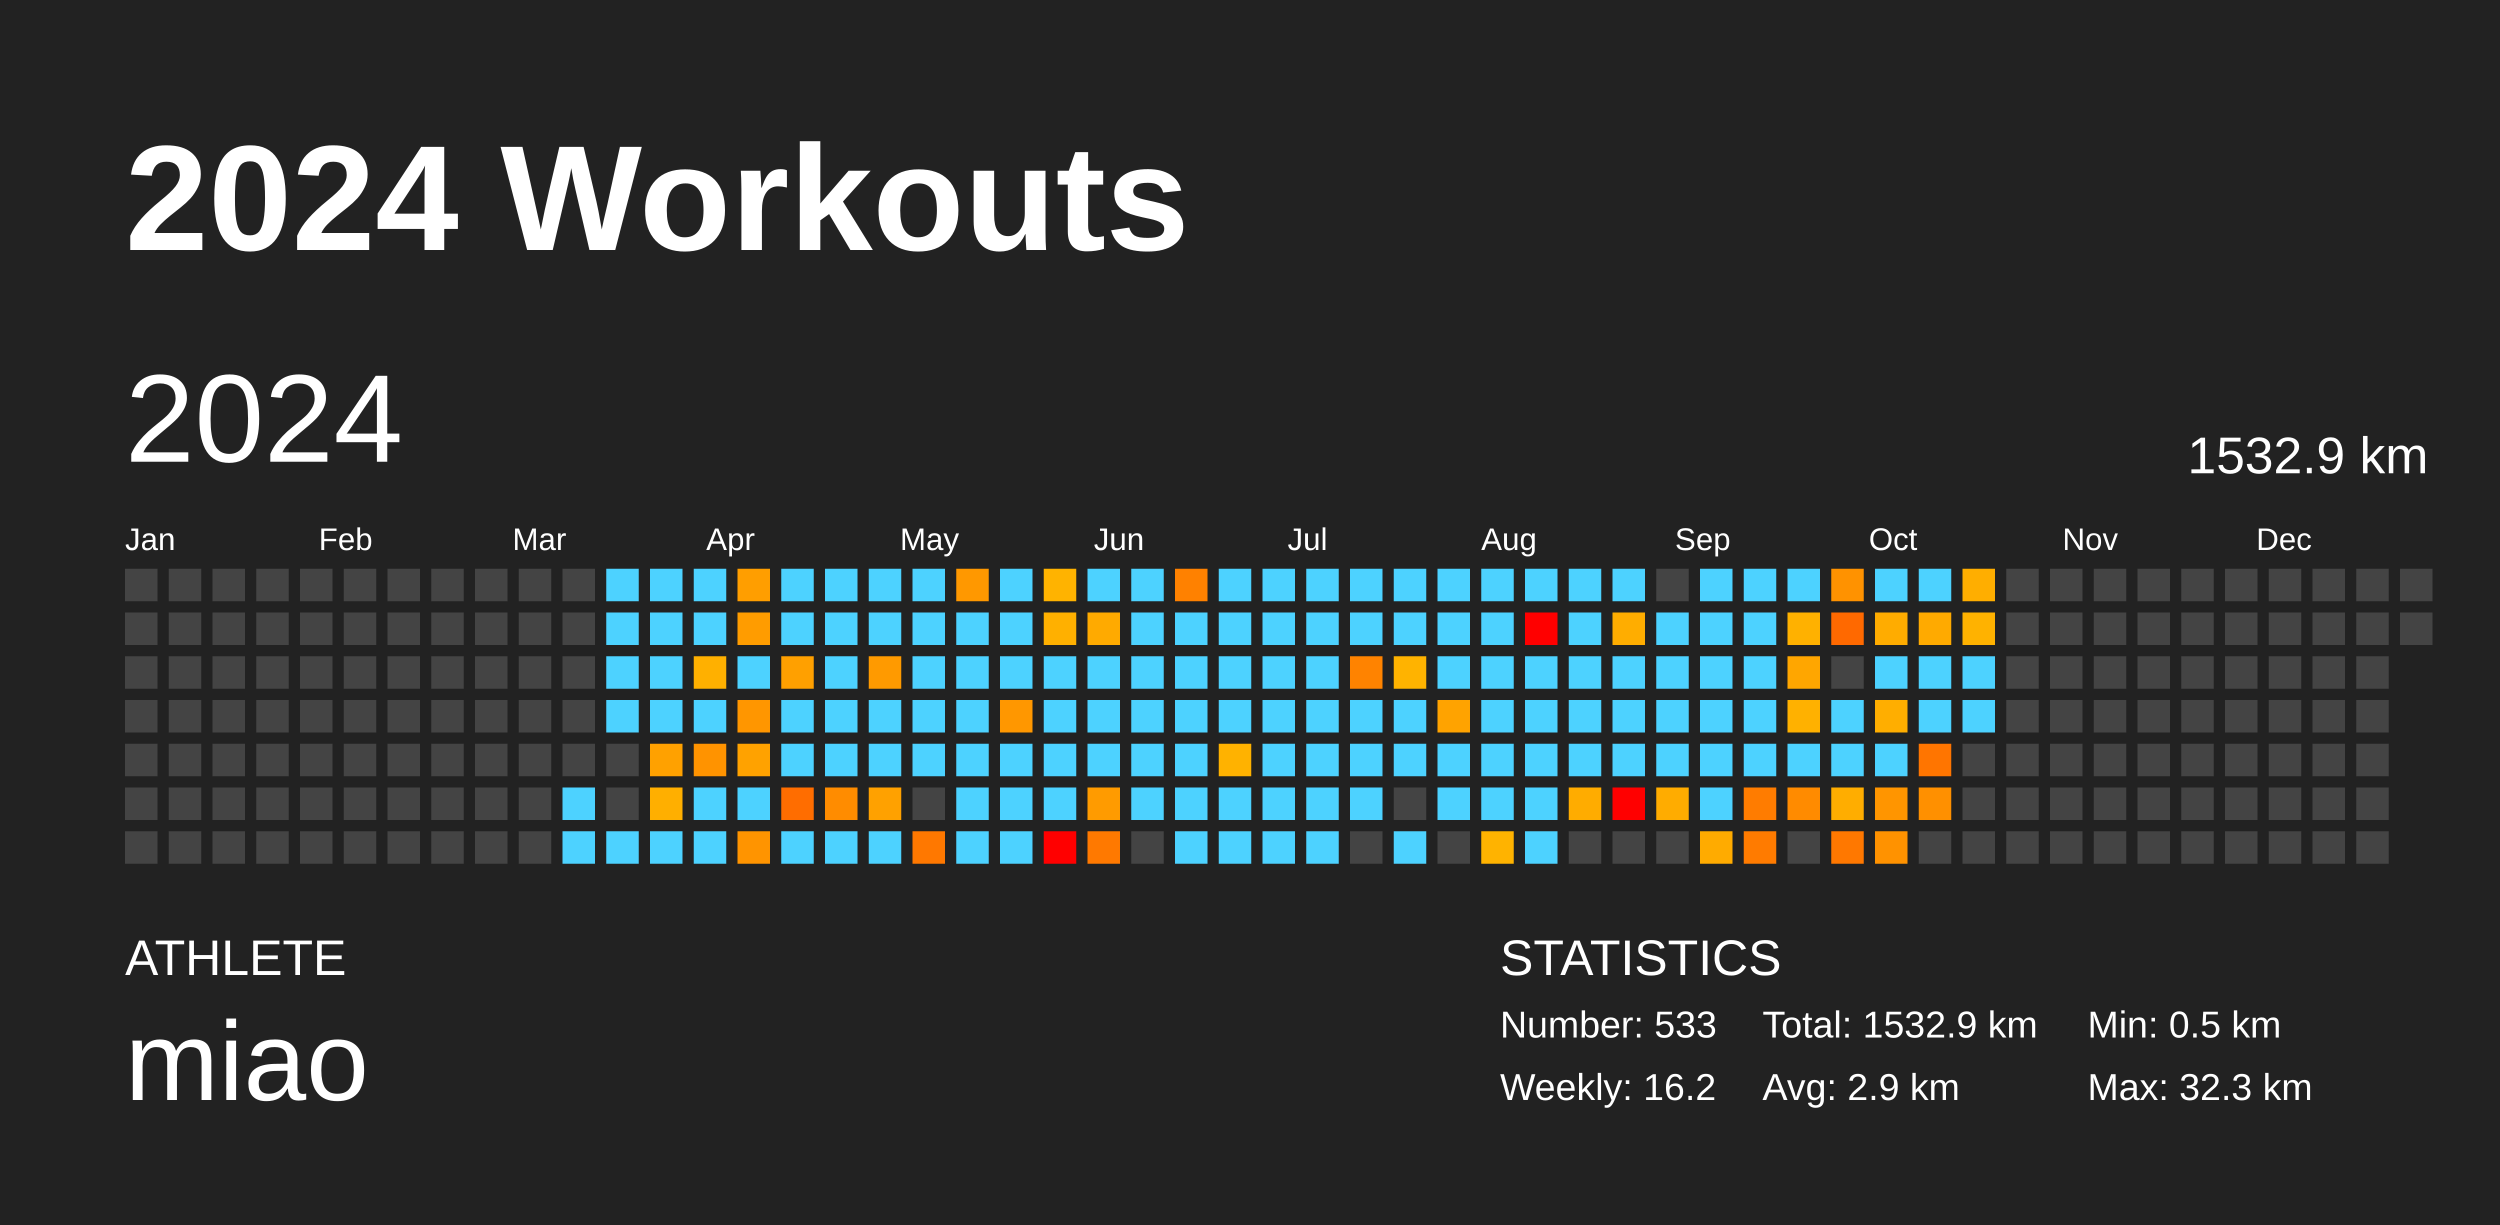
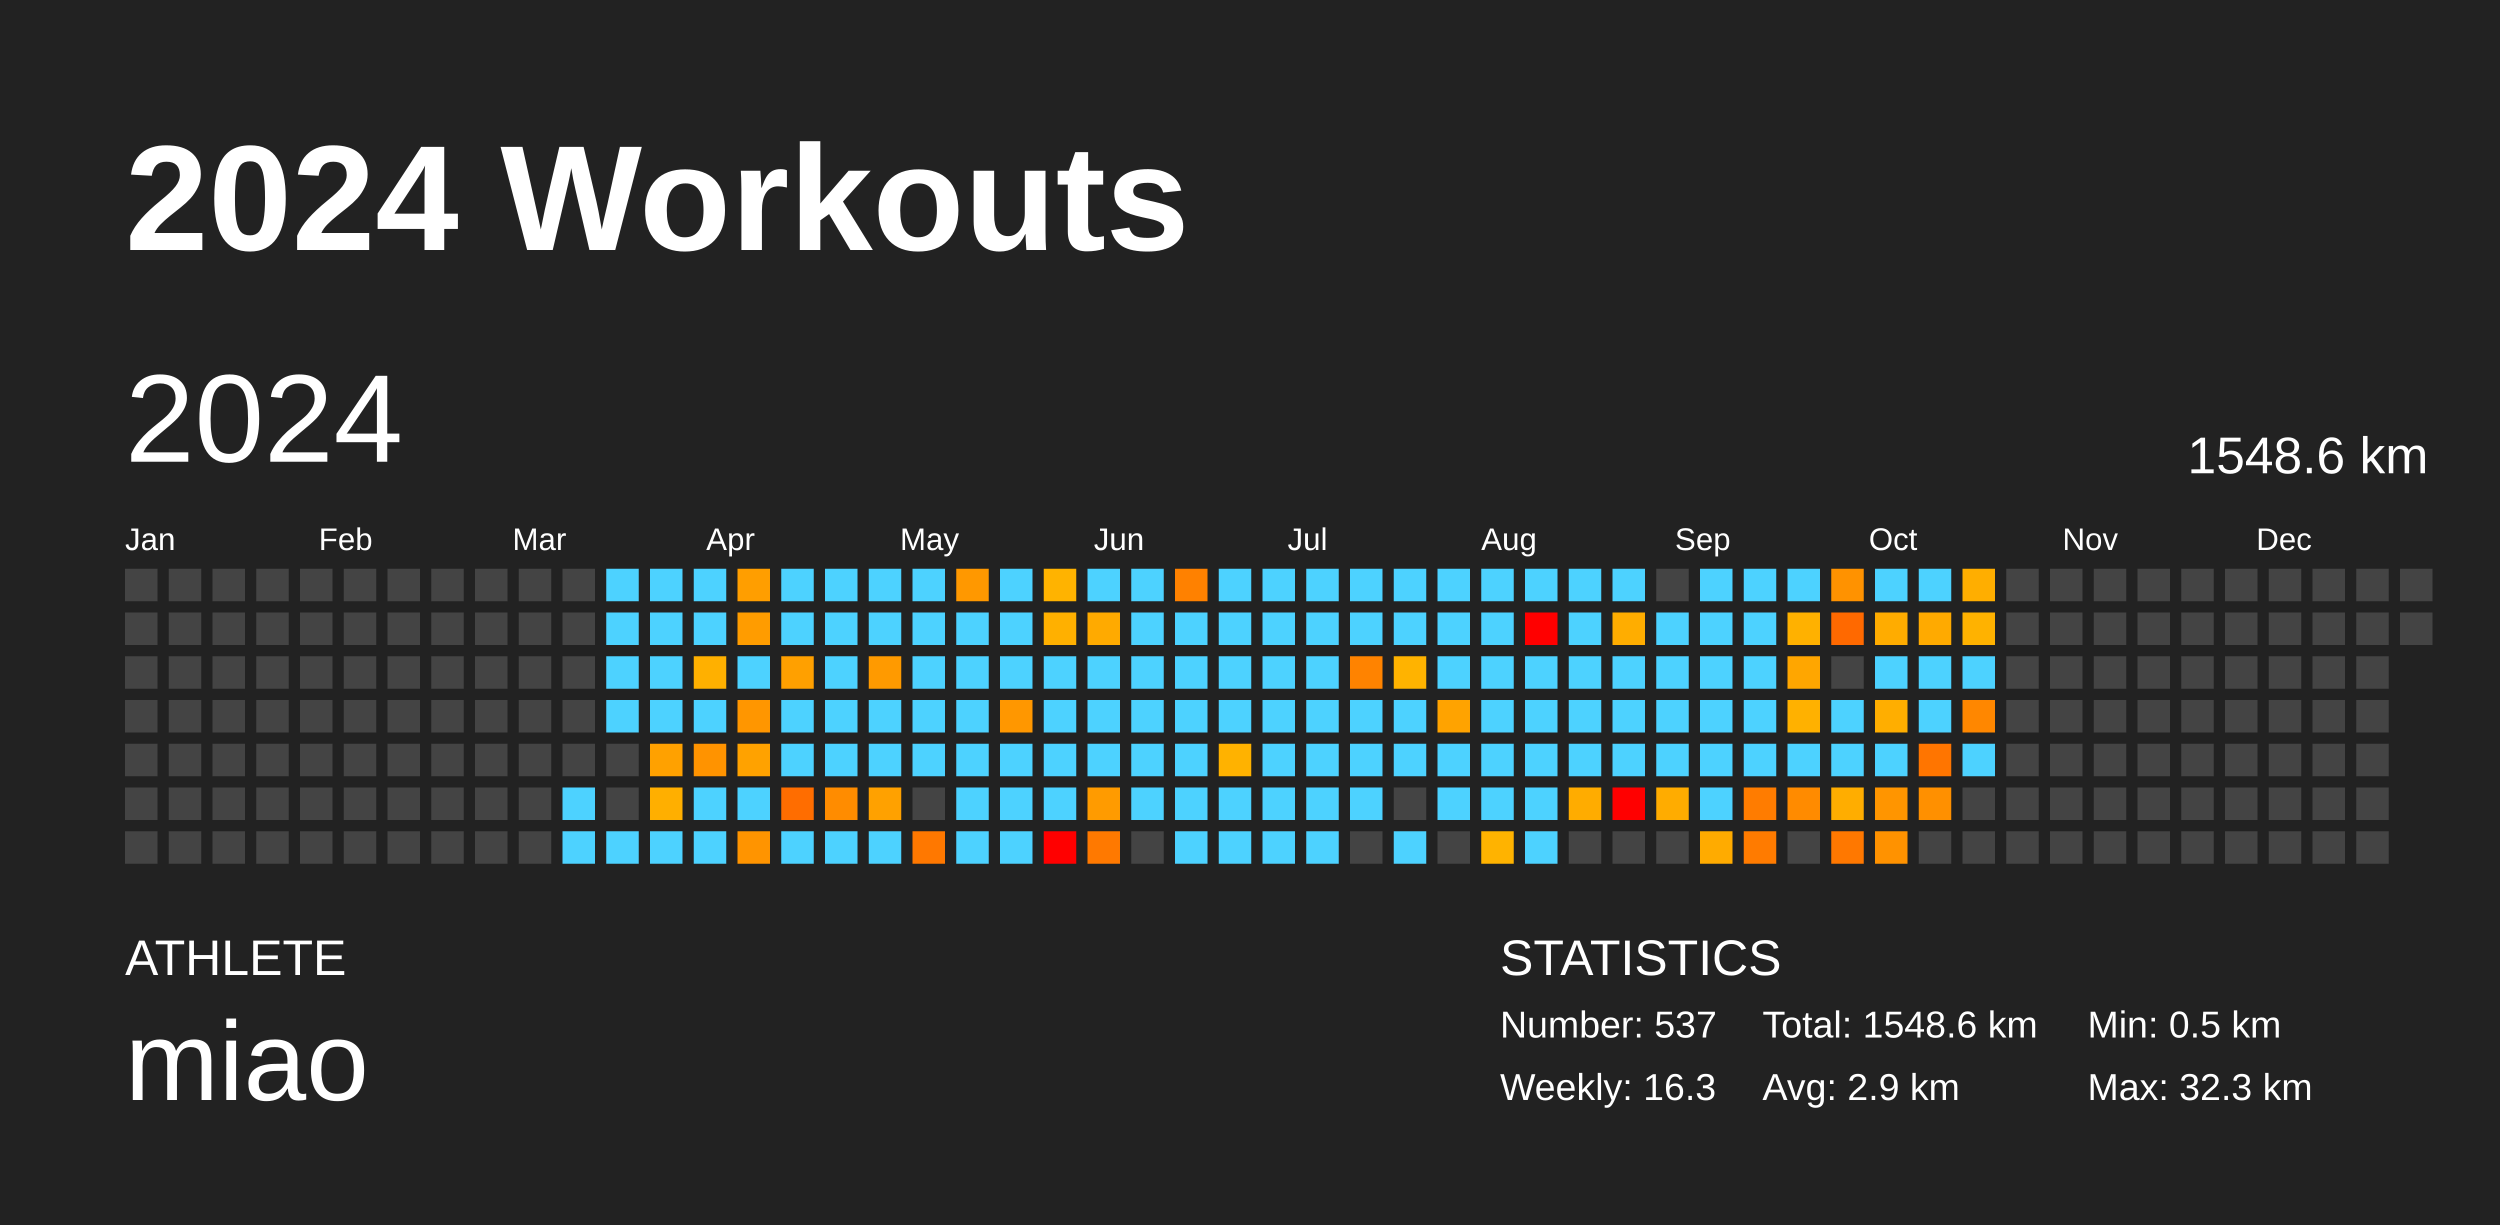
<svg xmlns="http://www.w3.org/2000/svg" baseProfile="full" height="98mm" version="1.1" viewBox="0,0,200,98" width="200mm">
  <defs />
  <rect fill="#222222" height="98" width="200" x="0" y="0" />
  <text fill="#FFFFFF" style="font-size:12px; font-family:Arial; font-weight:bold;" x="10" y="20">2024 Workouts</text>
  <text fill="#FFFFFF" style="font-size:4px; font-family:Arial" x="10" y="78">ATHLETE</text>
  <text fill="#FFFFFF" style="font-size:9px; font-family:Arial" x="10" y="88">miao</text>
  <text fill="#FFFFFF" style="font-size:4px; font-family:Arial" x="120" y="78">STATISTICS</text>
-   <text fill="#FFFFFF" style="font-size:3px; font-family:Arial" x="120" y="83">Number: 533</text>
-   <text fill="#FFFFFF" style="font-size:3px; font-family:Arial" x="120" y="88">Weekly: 16.2</text>
-   <text fill="#FFFFFF" style="font-size:3px; font-family:Arial" x="141" y="83">Total: 1532.9 km</text>
+   <text fill="#FFFFFF" style="font-size:3px; font-family:Arial" x="120" y="83">Number: 537</text>
+   <text fill="#FFFFFF" style="font-size:3px; font-family:Arial" x="120" y="88">Weekly: 16.3</text>
+   <text fill="#FFFFFF" style="font-size:3px; font-family:Arial" x="141" y="83">Total: 1548.6 km</text>
  <text fill="#FFFFFF" style="font-size:3px; font-family:Arial" x="141" y="88">Avg: 2.9 km</text>
  <text fill="#FFFFFF" style="font-size:3px; font-family:Arial" x="167" y="83">Min: 0.5 km</text>
  <text fill="#FFFFFF" style="font-size:3px; font-family:Arial" x="167" y="88">Max: 32.3 km</text>
  <text dominant-baseline="hanging" fill="#FFFFFF" style="font-size:10.0px; font-family:Arial;" x="10" y="30">2024</text>
-   <text dominant-baseline="hanging" fill="#FFFFFF" style="font-size:4.125px; font-family:Arial;" x="175" y="35">1532.9 km</text>
+   <text dominant-baseline="hanging" fill="#FFFFFF" style="font-size:4.125px; font-family:Arial;" x="175" y="35">1548.6 km</text>
  <text fill="#FFFFFF" style="font-size:2.5px; font-family:Arial" x="10.0" y="44">Jan</text>
  <text fill="#FFFFFF" style="font-size:2.5px; font-family:Arial" x="25.5" y="44">Feb</text>
  <text fill="#FFFFFF" style="font-size:2.5px; font-family:Arial" x="41.0" y="44">Mar</text>
  <text fill="#FFFFFF" style="font-size:2.5px; font-family:Arial" x="56.5" y="44">Apr</text>
  <text fill="#FFFFFF" style="font-size:2.5px; font-family:Arial" x="72.0" y="44">May</text>
  <text fill="#FFFFFF" style="font-size:2.5px; font-family:Arial" x="87.5" y="44">Jun</text>
  <text fill="#FFFFFF" style="font-size:2.5px; font-family:Arial" x="103.0" y="44">Jul</text>
  <text fill="#FFFFFF" style="font-size:2.5px; font-family:Arial" x="118.5" y="44">Aug</text>
  <text fill="#FFFFFF" style="font-size:2.5px; font-family:Arial" x="134.0" y="44">Sep</text>
  <text fill="#FFFFFF" style="font-size:2.5px; font-family:Arial" x="149.5" y="44">Oct</text>
  <text fill="#FFFFFF" style="font-size:2.5px; font-family:Arial" x="165.0" y="44">Nov</text>
  <text fill="#FFFFFF" style="font-size:2.5px; font-family:Arial" x="180.5" y="44">Dec</text>
  <rect fill="#444444" height="2.6" width="2.6" x="10.0" y="45.5" />
  <rect fill="#444444" height="2.6" width="2.6" x="10.0" y="49.0" />
  <rect fill="#444444" height="2.6" width="2.6" x="10.0" y="52.5" />
  <rect fill="#444444" height="2.6" width="2.6" x="10.0" y="56.0" />
  <rect fill="#444444" height="2.6" width="2.6" x="10.0" y="59.5" />
  <rect fill="#444444" height="2.6" width="2.6" x="10.0" y="63.0" />
  <rect fill="#444444" height="2.6" width="2.6" x="10.0" y="66.5" />
  <rect fill="#444444" height="2.6" width="2.6" x="13.5" y="45.5" />
  <rect fill="#444444" height="2.6" width="2.6" x="13.5" y="49.0" />
  <rect fill="#444444" height="2.6" width="2.6" x="13.5" y="52.5" />
  <rect fill="#444444" height="2.6" width="2.6" x="13.5" y="56.0" />
  <rect fill="#444444" height="2.6" width="2.6" x="13.5" y="59.5" />
  <rect fill="#444444" height="2.6" width="2.6" x="13.5" y="63.0" />
  <rect fill="#444444" height="2.6" width="2.6" x="13.5" y="66.5" />
  <rect fill="#444444" height="2.6" width="2.6" x="17.0" y="45.5" />
  <rect fill="#444444" height="2.6" width="2.6" x="17.0" y="49.0" />
  <rect fill="#444444" height="2.6" width="2.6" x="17.0" y="52.5" />
  <rect fill="#444444" height="2.6" width="2.6" x="17.0" y="56.0" />
  <rect fill="#444444" height="2.6" width="2.6" x="17.0" y="59.5" />
  <rect fill="#444444" height="2.6" width="2.6" x="17.0" y="63.0" />
  <rect fill="#444444" height="2.6" width="2.6" x="17.0" y="66.5" />
  <rect fill="#444444" height="2.6" width="2.6" x="20.5" y="45.5" />
  <rect fill="#444444" height="2.6" width="2.6" x="20.5" y="49.0" />
  <rect fill="#444444" height="2.6" width="2.6" x="20.5" y="52.5" />
  <rect fill="#444444" height="2.6" width="2.6" x="20.5" y="56.0" />
  <rect fill="#444444" height="2.6" width="2.6" x="20.5" y="59.5" />
  <rect fill="#444444" height="2.6" width="2.6" x="20.5" y="63.0" />
  <rect fill="#444444" height="2.6" width="2.6" x="20.5" y="66.5" />
  <rect fill="#444444" height="2.6" width="2.6" x="24.0" y="45.5" />
  <rect fill="#444444" height="2.6" width="2.6" x="24.0" y="49.0" />
  <rect fill="#444444" height="2.6" width="2.6" x="24.0" y="52.5" />
  <rect fill="#444444" height="2.6" width="2.6" x="24.0" y="56.0" />
  <rect fill="#444444" height="2.6" width="2.6" x="24.0" y="59.5" />
  <rect fill="#444444" height="2.6" width="2.6" x="24.0" y="63.0" />
  <rect fill="#444444" height="2.6" width="2.6" x="24.0" y="66.5" />
  <rect fill="#444444" height="2.6" width="2.6" x="27.5" y="45.5" />
  <rect fill="#444444" height="2.6" width="2.6" x="27.5" y="49.0" />
  <rect fill="#444444" height="2.6" width="2.6" x="27.5" y="52.5" />
  <rect fill="#444444" height="2.6" width="2.6" x="27.5" y="56.0" />
  <rect fill="#444444" height="2.6" width="2.6" x="27.5" y="59.5" />
  <rect fill="#444444" height="2.6" width="2.6" x="27.5" y="63.0" />
  <rect fill="#444444" height="2.6" width="2.6" x="27.5" y="66.5" />
  <rect fill="#444444" height="2.6" width="2.6" x="31.0" y="45.5" />
  <rect fill="#444444" height="2.6" width="2.6" x="31.0" y="49.0" />
  <rect fill="#444444" height="2.6" width="2.6" x="31.0" y="52.5" />
  <rect fill="#444444" height="2.6" width="2.6" x="31.0" y="56.0" />
  <rect fill="#444444" height="2.6" width="2.6" x="31.0" y="59.5" />
  <rect fill="#444444" height="2.6" width="2.6" x="31.0" y="63.0" />
  <rect fill="#444444" height="2.6" width="2.6" x="31.0" y="66.5" />
  <rect fill="#444444" height="2.6" width="2.6" x="34.5" y="45.5" />
  <rect fill="#444444" height="2.6" width="2.6" x="34.5" y="49.0" />
  <rect fill="#444444" height="2.6" width="2.6" x="34.5" y="52.5" />
  <rect fill="#444444" height="2.6" width="2.6" x="34.5" y="56.0" />
  <rect fill="#444444" height="2.6" width="2.6" x="34.5" y="59.5" />
  <rect fill="#444444" height="2.6" width="2.6" x="34.5" y="63.0" />
  <rect fill="#444444" height="2.6" width="2.6" x="34.5" y="66.5" />
  <rect fill="#444444" height="2.6" width="2.6" x="38.0" y="45.5" />
  <rect fill="#444444" height="2.6" width="2.6" x="38.0" y="49.0" />
  <rect fill="#444444" height="2.6" width="2.6" x="38.0" y="52.5" />
  <rect fill="#444444" height="2.6" width="2.6" x="38.0" y="56.0" />
  <rect fill="#444444" height="2.6" width="2.6" x="38.0" y="59.5" />
  <rect fill="#444444" height="2.6" width="2.6" x="38.0" y="63.0" />
  <rect fill="#444444" height="2.6" width="2.6" x="38.0" y="66.5" />
  <rect fill="#444444" height="2.6" width="2.6" x="41.5" y="45.5" />
  <rect fill="#444444" height="2.6" width="2.6" x="41.5" y="49.0" />
  <rect fill="#444444" height="2.6" width="2.6" x="41.5" y="52.5" />
  <rect fill="#444444" height="2.6" width="2.6" x="41.5" y="56.0" />
  <rect fill="#444444" height="2.6" width="2.6" x="41.5" y="59.5" />
  <rect fill="#444444" height="2.6" width="2.6" x="41.5" y="63.0" />
  <rect fill="#444444" height="2.6" width="2.6" x="41.5" y="66.5" />
  <rect fill="#444444" height="2.6" width="2.6" x="45.0" y="45.5" />
  <rect fill="#444444" height="2.6" width="2.6" x="45.0" y="49.0" />
  <rect fill="#444444" height="2.6" width="2.6" x="45.0" y="52.5" />
  <rect fill="#444444" height="2.6" width="2.6" x="45.0" y="56.0" />
  <rect fill="#444444" height="2.6" width="2.6" x="45.0" y="59.5" />
  <rect fill="#4dd2ff" height="2.6" width="2.6" x="45.0" y="63.0" />
  <rect fill="#4dd2ff" height="2.6" width="2.6" x="45.0" y="66.5" />
  <rect fill="#4dd2ff" height="2.6" width="2.6" x="48.5" y="45.5" />
  <rect fill="#4dd2ff" height="2.6" width="2.6" x="48.5" y="49.0" />
  <rect fill="#4dd2ff" height="2.6" width="2.6" x="48.5" y="52.5" />
  <rect fill="#4dd2ff" height="2.6" width="2.6" x="48.5" y="56.0" />
  <rect fill="#444444" height="2.6" width="2.6" x="48.5" y="59.5" />
  <rect fill="#444444" height="2.6" width="2.6" x="48.5" y="63.0" />
  <rect fill="#4dd2ff" height="2.6" width="2.6" x="48.5" y="66.5" />
  <rect fill="#4dd2ff" height="2.6" width="2.6" x="52.0" y="45.5" />
  <rect fill="#4dd2ff" height="2.6" width="2.6" x="52.0" y="49.0" />
  <rect fill="#4dd2ff" height="2.6" width="2.6" x="52.0" y="52.5" />
  <rect fill="#4dd2ff" height="2.6" width="2.6" x="52.0" y="56.0" />
  <rect fill="#ffa100" height="2.6" width="2.6" x="52.0" y="59.5" />
  <rect fill="#ffaf00" height="2.6" width="2.6" x="52.0" y="63.0" />
  <rect fill="#4dd2ff" height="2.6" width="2.6" x="52.0" y="66.5" />
  <rect fill="#4dd2ff" height="2.6" width="2.6" x="55.5" y="45.5" />
  <rect fill="#4dd2ff" height="2.6" width="2.6" x="55.5" y="49.0" />
  <rect fill="#ffb000" height="2.6" width="2.6" x="55.5" y="52.5" />
  <rect fill="#4dd2ff" height="2.6" width="2.6" x="55.5" y="56.0" />
  <rect fill="#ff9300" height="2.6" width="2.6" x="55.5" y="59.5" />
  <rect fill="#4dd2ff" height="2.6" width="2.6" x="55.5" y="63.0" />
  <rect fill="#4dd2ff" height="2.6" width="2.6" x="55.5" y="66.5" />
  <rect fill="#ff9e00" height="2.6" width="2.6" x="59.0" y="45.5" />
  <rect fill="#ff9c00" height="2.6" width="2.6" x="59.0" y="49.0" />
  <rect fill="#4dd2ff" height="2.6" width="2.6" x="59.0" y="52.5" />
  <rect fill="#ff9600" height="2.6" width="2.6" x="59.0" y="56.0" />
  <rect fill="#ffa200" height="2.6" width="2.6" x="59.0" y="59.5" />
  <rect fill="#4dd2ff" height="2.6" width="2.6" x="59.0" y="63.0" />
  <rect fill="#ff9400" height="2.6" width="2.6" x="59.0" y="66.5" />
  <rect fill="#4dd2ff" height="2.6" width="2.6" x="62.5" y="45.5" />
  <rect fill="#4dd2ff" height="2.6" width="2.6" x="62.5" y="49.0" />
  <rect fill="#ffa000" height="2.6" width="2.6" x="62.5" y="52.5" />
  <rect fill="#4dd2ff" height="2.6" width="2.6" x="62.5" y="56.0" />
  <rect fill="#4dd2ff" height="2.6" width="2.6" x="62.5" y="59.5" />
  <rect fill="#ff6d00" height="2.6" width="2.6" x="62.5" y="63.0" />
  <rect fill="#4dd2ff" height="2.6" width="2.6" x="62.5" y="66.5" />
  <rect fill="#4dd2ff" height="2.6" width="2.6" x="66.0" y="45.5" />
  <rect fill="#4dd2ff" height="2.6" width="2.6" x="66.0" y="49.0" />
  <rect fill="#4dd2ff" height="2.6" width="2.6" x="66.0" y="52.5" />
  <rect fill="#4dd2ff" height="2.6" width="2.6" x="66.0" y="56.0" />
  <rect fill="#4dd2ff" height="2.6" width="2.6" x="66.0" y="59.5" />
  <rect fill="#ff8c00" height="2.6" width="2.6" x="66.0" y="63.0" />
  <rect fill="#4dd2ff" height="2.6" width="2.6" x="66.0" y="66.5" />
  <rect fill="#4dd2ff" height="2.6" width="2.6" x="69.5" y="45.5" />
  <rect fill="#4dd2ff" height="2.6" width="2.6" x="69.5" y="49.0" />
  <rect fill="#ff9a00" height="2.6" width="2.6" x="69.5" y="52.5" />
  <rect fill="#4dd2ff" height="2.6" width="2.6" x="69.5" y="56.0" />
  <rect fill="#4dd2ff" height="2.6" width="2.6" x="69.5" y="59.5" />
  <rect fill="#ffa100" height="2.6" width="2.6" x="69.5" y="63.0" />
  <rect fill="#4dd2ff" height="2.6" width="2.6" x="69.5" y="66.5" />
  <rect fill="#4dd2ff" height="2.6" width="2.6" x="73.0" y="45.5" />
  <rect fill="#4dd2ff" height="2.6" width="2.6" x="73.0" y="49.0" />
  <rect fill="#4dd2ff" height="2.6" width="2.6" x="73.0" y="52.5" />
  <rect fill="#4dd2ff" height="2.6" width="2.6" x="73.0" y="56.0" />
  <rect fill="#4dd2ff" height="2.6" width="2.6" x="73.0" y="59.5" />
  <rect fill="#444444" height="2.6" width="2.6" x="73.0" y="63.0" />
  <rect fill="#ff7800" height="2.6" width="2.6" x="73.0" y="66.5" />
  <rect fill="#ff9800" height="2.6" width="2.6" x="76.5" y="45.5" />
  <rect fill="#4dd2ff" height="2.6" width="2.6" x="76.5" y="49.0" />
  <rect fill="#4dd2ff" height="2.6" width="2.6" x="76.5" y="52.5" />
  <rect fill="#4dd2ff" height="2.6" width="2.6" x="76.5" y="56.0" />
  <rect fill="#4dd2ff" height="2.6" width="2.6" x="76.5" y="59.5" />
  <rect fill="#4dd2ff" height="2.6" width="2.6" x="76.5" y="63.0" />
  <rect fill="#4dd2ff" height="2.6" width="2.6" x="76.5" y="66.5" />
  <rect fill="#4dd2ff" height="2.6" width="2.6" x="80.0" y="45.5" />
  <rect fill="#4dd2ff" height="2.6" width="2.6" x="80.0" y="49.0" />
  <rect fill="#4dd2ff" height="2.6" width="2.6" x="80.0" y="52.5" />
  <rect fill="#ff9700" height="2.6" width="2.6" x="80.0" y="56.0" />
  <rect fill="#4dd2ff" height="2.6" width="2.6" x="80.0" y="59.5" />
  <rect fill="#4dd2ff" height="2.6" width="2.6" x="80.0" y="63.0" />
  <rect fill="#4dd2ff" height="2.6" width="2.6" x="80.0" y="66.5" />
  <rect fill="#ffb300" height="2.6" width="2.6" x="83.5" y="45.5" />
  <rect fill="#ffb000" height="2.6" width="2.6" x="83.5" y="49.0" />
  <rect fill="#4dd2ff" height="2.6" width="2.6" x="83.5" y="52.5" />
  <rect fill="#4dd2ff" height="2.6" width="2.6" x="83.5" y="56.0" />
  <rect fill="#4dd2ff" height="2.6" width="2.6" x="83.5" y="59.5" />
  <rect fill="#4dd2ff" height="2.6" width="2.6" x="83.5" y="63.0" />
  <rect fill="red" height="2.6" width="2.6" x="83.5" y="66.5" />
  <rect fill="#4dd2ff" height="2.6" width="2.6" x="87.0" y="45.5" />
  <rect fill="#ffaa00" height="2.6" width="2.6" x="87.0" y="49.0" />
  <rect fill="#4dd2ff" height="2.6" width="2.6" x="87.0" y="52.5" />
  <rect fill="#4dd2ff" height="2.6" width="2.6" x="87.0" y="56.0" />
  <rect fill="#4dd2ff" height="2.6" width="2.6" x="87.0" y="59.5" />
  <rect fill="#ff9b00" height="2.6" width="2.6" x="87.0" y="63.0" />
  <rect fill="#ff7900" height="2.6" width="2.6" x="87.0" y="66.5" />
  <rect fill="#4dd2ff" height="2.6" width="2.6" x="90.5" y="45.5" />
  <rect fill="#4dd2ff" height="2.6" width="2.6" x="90.5" y="49.0" />
  <rect fill="#4dd2ff" height="2.6" width="2.6" x="90.5" y="52.5" />
  <rect fill="#4dd2ff" height="2.6" width="2.6" x="90.5" y="56.0" />
  <rect fill="#4dd2ff" height="2.6" width="2.6" x="90.5" y="59.5" />
  <rect fill="#4dd2ff" height="2.6" width="2.6" x="90.5" y="63.0" />
  <rect fill="#444444" height="2.6" width="2.6" x="90.5" y="66.5" />
  <rect fill="#ff8100" height="2.6" width="2.6" x="94.0" y="45.5" />
  <rect fill="#4dd2ff" height="2.6" width="2.6" x="94.0" y="49.0" />
  <rect fill="#4dd2ff" height="2.6" width="2.6" x="94.0" y="52.5" />
  <rect fill="#4dd2ff" height="2.6" width="2.6" x="94.0" y="56.0" />
  <rect fill="#4dd2ff" height="2.6" width="2.6" x="94.0" y="59.5" />
  <rect fill="#4dd2ff" height="2.6" width="2.6" x="94.0" y="63.0" />
  <rect fill="#4dd2ff" height="2.6" width="2.6" x="94.0" y="66.5" />
  <rect fill="#4dd2ff" height="2.6" width="2.6" x="97.5" y="45.5" />
  <rect fill="#4dd2ff" height="2.6" width="2.6" x="97.5" y="49.0" />
  <rect fill="#4dd2ff" height="2.6" width="2.6" x="97.5" y="52.5" />
  <rect fill="#4dd2ff" height="2.6" width="2.6" x="97.5" y="56.0" />
  <rect fill="#ffb200" height="2.6" width="2.6" x="97.5" y="59.5" />
  <rect fill="#4dd2ff" height="2.6" width="2.6" x="97.5" y="63.0" />
  <rect fill="#4dd2ff" height="2.6" width="2.6" x="97.5" y="66.5" />
  <rect fill="#4dd2ff" height="2.6" width="2.6" x="101.0" y="45.5" />
  <rect fill="#4dd2ff" height="2.6" width="2.6" x="101.0" y="49.0" />
  <rect fill="#4dd2ff" height="2.6" width="2.6" x="101.0" y="52.5" />
  <rect fill="#4dd2ff" height="2.6" width="2.6" x="101.0" y="56.0" />
  <rect fill="#4dd2ff" height="2.6" width="2.6" x="101.0" y="59.5" />
  <rect fill="#4dd2ff" height="2.6" width="2.6" x="101.0" y="63.0" />
  <rect fill="#4dd2ff" height="2.6" width="2.6" x="101.0" y="66.5" />
  <rect fill="#4dd2ff" height="2.6" width="2.6" x="104.5" y="45.5" />
  <rect fill="#4dd2ff" height="2.6" width="2.6" x="104.5" y="49.0" />
  <rect fill="#4dd2ff" height="2.6" width="2.6" x="104.5" y="52.5" />
  <rect fill="#4dd2ff" height="2.6" width="2.6" x="104.5" y="56.0" />
  <rect fill="#4dd2ff" height="2.6" width="2.6" x="104.5" y="59.5" />
  <rect fill="#4dd2ff" height="2.6" width="2.6" x="104.5" y="63.0" />
  <rect fill="#4dd2ff" height="2.6" width="2.6" x="104.5" y="66.5" />
  <rect fill="#4dd2ff" height="2.6" width="2.6" x="108.0" y="45.5" />
  <rect fill="#4dd2ff" height="2.6" width="2.6" x="108.0" y="49.0" />
  <rect fill="#ff8300" height="2.6" width="2.6" x="108.0" y="52.5" />
  <rect fill="#4dd2ff" height="2.6" width="2.6" x="108.0" y="56.0" />
  <rect fill="#4dd2ff" height="2.6" width="2.6" x="108.0" y="59.5" />
  <rect fill="#4dd2ff" height="2.6" width="2.6" x="108.0" y="63.0" />
  <rect fill="#444444" height="2.6" width="2.6" x="108.0" y="66.5" />
  <rect fill="#4dd2ff" height="2.6" width="2.6" x="111.5" y="45.5" />
  <rect fill="#4dd2ff" height="2.6" width="2.6" x="111.5" y="49.0" />
  <rect fill="#ffb300" height="2.6" width="2.6" x="111.5" y="52.5" />
  <rect fill="#4dd2ff" height="2.6" width="2.6" x="111.5" y="56.0" />
  <rect fill="#4dd2ff" height="2.6" width="2.6" x="111.5" y="59.5" />
  <rect fill="#444444" height="2.6" width="2.6" x="111.5" y="63.0" />
  <rect fill="#4dd2ff" height="2.6" width="2.6" x="111.5" y="66.5" />
  <rect fill="#4dd2ff" height="2.6" width="2.6" x="115.0" y="45.5" />
  <rect fill="#4dd2ff" height="2.6" width="2.6" x="115.0" y="49.0" />
  <rect fill="#4dd2ff" height="2.6" width="2.6" x="115.0" y="52.5" />
  <rect fill="#ffa300" height="2.6" width="2.6" x="115.0" y="56.0" />
  <rect fill="#4dd2ff" height="2.6" width="2.6" x="115.0" y="59.5" />
  <rect fill="#4dd2ff" height="2.6" width="2.6" x="115.0" y="63.0" />
  <rect fill="#444444" height="2.6" width="2.6" x="115.0" y="66.5" />
  <rect fill="#4dd2ff" height="2.6" width="2.6" x="118.5" y="45.5" />
  <rect fill="#4dd2ff" height="2.6" width="2.6" x="118.5" y="49.0" />
  <rect fill="#4dd2ff" height="2.6" width="2.6" x="118.5" y="52.5" />
  <rect fill="#4dd2ff" height="2.6" width="2.6" x="118.5" y="56.0" />
  <rect fill="#4dd2ff" height="2.6" width="2.6" x="118.5" y="59.5" />
  <rect fill="#4dd2ff" height="2.6" width="2.6" x="118.5" y="63.0" />
  <rect fill="#ffb300" height="2.6" width="2.6" x="118.5" y="66.5" />
  <rect fill="#4dd2ff" height="2.6" width="2.6" x="122.0" y="45.5" />
  <rect fill="red" height="2.6" width="2.6" x="122.0" y="49.0" />
  <rect fill="#4dd2ff" height="2.6" width="2.6" x="122.0" y="52.5" />
  <rect fill="#4dd2ff" height="2.6" width="2.6" x="122.0" y="56.0" />
  <rect fill="#4dd2ff" height="2.6" width="2.6" x="122.0" y="59.5" />
  <rect fill="#4dd2ff" height="2.6" width="2.6" x="122.0" y="63.0" />
  <rect fill="#4dd2ff" height="2.6" width="2.6" x="122.0" y="66.5" />
  <rect fill="#4dd2ff" height="2.6" width="2.6" x="125.5" y="45.5" />
  <rect fill="#4dd2ff" height="2.6" width="2.6" x="125.5" y="49.0" />
  <rect fill="#4dd2ff" height="2.6" width="2.6" x="125.5" y="52.5" />
  <rect fill="#4dd2ff" height="2.6" width="2.6" x="125.5" y="56.0" />
  <rect fill="#4dd2ff" height="2.6" width="2.6" x="125.5" y="59.5" />
  <rect fill="#ffac00" height="2.6" width="2.6" x="125.5" y="63.0" />
  <rect fill="#444444" height="2.6" width="2.6" x="125.5" y="66.5" />
  <rect fill="#4dd2ff" height="2.6" width="2.6" x="129.0" y="45.5" />
  <rect fill="#ffad00" height="2.6" width="2.6" x="129.0" y="49.0" />
  <rect fill="#4dd2ff" height="2.6" width="2.6" x="129.0" y="52.5" />
  <rect fill="#4dd2ff" height="2.6" width="2.6" x="129.0" y="56.0" />
  <rect fill="#4dd2ff" height="2.6" width="2.6" x="129.0" y="59.5" />
  <rect fill="red" height="2.6" width="2.6" x="129.0" y="63.0" />
  <rect fill="#444444" height="2.6" width="2.6" x="129.0" y="66.5" />
  <rect fill="#444444" height="2.6" width="2.6" x="132.5" y="45.5" />
  <rect fill="#4dd2ff" height="2.6" width="2.6" x="132.5" y="49.0" />
  <rect fill="#4dd2ff" height="2.6" width="2.6" x="132.5" y="52.5" />
  <rect fill="#4dd2ff" height="2.6" width="2.6" x="132.5" y="56.0" />
  <rect fill="#4dd2ff" height="2.6" width="2.6" x="132.5" y="59.5" />
  <rect fill="#ffac00" height="2.6" width="2.6" x="132.5" y="63.0" />
  <rect fill="#444444" height="2.6" width="2.6" x="132.5" y="66.5" />
  <rect fill="#4dd2ff" height="2.6" width="2.6" x="136.0" y="45.5" />
  <rect fill="#4dd2ff" height="2.6" width="2.6" x="136.0" y="49.0" />
  <rect fill="#4dd2ff" height="2.6" width="2.6" x="136.0" y="52.5" />
  <rect fill="#4dd2ff" height="2.6" width="2.6" x="136.0" y="56.0" />
  <rect fill="#4dd2ff" height="2.6" width="2.6" x="136.0" y="59.5" />
  <rect fill="#4dd2ff" height="2.6" width="2.6" x="136.0" y="63.0" />
  <rect fill="#ffab00" height="2.6" width="2.6" x="136.0" y="66.5" />
  <rect fill="#4dd2ff" height="2.6" width="2.6" x="139.5" y="45.5" />
  <rect fill="#4dd2ff" height="2.6" width="2.6" x="139.5" y="49.0" />
  <rect fill="#4dd2ff" height="2.6" width="2.6" x="139.5" y="52.5" />
  <rect fill="#4dd2ff" height="2.6" width="2.6" x="139.5" y="56.0" />
  <rect fill="#4dd2ff" height="2.6" width="2.6" x="139.5" y="59.5" />
  <rect fill="#ff7c00" height="2.6" width="2.6" x="139.5" y="63.0" />
  <rect fill="#ff7b00" height="2.6" width="2.6" x="139.5" y="66.5" />
  <rect fill="#4dd2ff" height="2.6" width="2.6" x="143.0" y="45.5" />
  <rect fill="#ffb100" height="2.6" width="2.6" x="143.0" y="49.0" />
  <rect fill="#ffa600" height="2.6" width="2.6" x="143.0" y="52.5" />
  <rect fill="#ffb100" height="2.6" width="2.6" x="143.0" y="56.0" />
  <rect fill="#4dd2ff" height="2.6" width="2.6" x="143.0" y="59.5" />
  <rect fill="#ff8b00" height="2.6" width="2.6" x="143.0" y="63.0" />
  <rect fill="#444444" height="2.6" width="2.6" x="143.0" y="66.5" />
  <rect fill="#ff9200" height="2.6" width="2.6" x="146.5" y="45.5" />
  <rect fill="#ff6900" height="2.6" width="2.6" x="146.5" y="49.0" />
  <rect fill="#444444" height="2.6" width="2.6" x="146.5" y="52.5" />
  <rect fill="#4dd2ff" height="2.6" width="2.6" x="146.5" y="56.0" />
  <rect fill="#4dd2ff" height="2.6" width="2.6" x="146.5" y="59.5" />
  <rect fill="#ffad00" height="2.6" width="2.6" x="146.5" y="63.0" />
  <rect fill="#ff7800" height="2.6" width="2.6" x="146.5" y="66.5" />
  <rect fill="#4dd2ff" height="2.6" width="2.6" x="150.0" y="45.5" />
  <rect fill="#ffac00" height="2.6" width="2.6" x="150.0" y="49.0" />
  <rect fill="#4dd2ff" height="2.6" width="2.6" x="150.0" y="52.5" />
  <rect fill="#ffae00" height="2.6" width="2.6" x="150.0" y="56.0" />
  <rect fill="#4dd2ff" height="2.6" width="2.6" x="150.0" y="59.5" />
  <rect fill="#ff9500" height="2.6" width="2.6" x="150.0" y="63.0" />
  <rect fill="#ff9200" height="2.6" width="2.6" x="150.0" y="66.5" />
  <rect fill="#4dd2ff" height="2.6" width="2.6" x="153.5" y="45.5" />
  <rect fill="#ffaa00" height="2.6" width="2.6" x="153.5" y="49.0" />
  <rect fill="#4dd2ff" height="2.6" width="2.6" x="153.5" y="52.5" />
  <rect fill="#4dd2ff" height="2.6" width="2.6" x="153.5" y="56.0" />
  <rect fill="#ff7500" height="2.6" width="2.6" x="153.5" y="59.5" />
  <rect fill="#ff9000" height="2.6" width="2.6" x="153.5" y="63.0" />
  <rect fill="#444444" height="2.6" width="2.6" x="153.5" y="66.5" />
  <rect fill="#ffae00" height="2.6" width="2.6" x="157.0" y="45.5" />
  <rect fill="#ffb200" height="2.6" width="2.6" x="157.0" y="49.0" />
  <rect fill="#4dd2ff" height="2.6" width="2.6" x="157.0" y="52.5" />
-   <rect fill="#4dd2ff" height="2.6" width="2.6" x="157.0" y="56.0" />
-   <rect fill="#444444" height="2.6" width="2.6" x="157.0" y="59.5" />
+   <rect fill="#ff8700" height="2.6" width="2.6" x="157.0" y="56.0" />
+   <rect fill="#4dd2ff" height="2.6" width="2.6" x="157.0" y="59.5" />
  <rect fill="#444444" height="2.6" width="2.6" x="157.0" y="63.0" />
  <rect fill="#444444" height="2.6" width="2.6" x="157.0" y="66.5" />
  <rect fill="#444444" height="2.6" width="2.6" x="160.5" y="45.5" />
  <rect fill="#444444" height="2.6" width="2.6" x="160.5" y="49.0" />
  <rect fill="#444444" height="2.6" width="2.6" x="160.5" y="52.5" />
  <rect fill="#444444" height="2.6" width="2.6" x="160.5" y="56.0" />
  <rect fill="#444444" height="2.6" width="2.6" x="160.5" y="59.5" />
  <rect fill="#444444" height="2.6" width="2.6" x="160.5" y="63.0" />
  <rect fill="#444444" height="2.6" width="2.6" x="160.5" y="66.5" />
  <rect fill="#444444" height="2.6" width="2.6" x="164.0" y="45.5" />
  <rect fill="#444444" height="2.6" width="2.6" x="164.0" y="49.0" />
  <rect fill="#444444" height="2.6" width="2.6" x="164.0" y="52.5" />
  <rect fill="#444444" height="2.6" width="2.6" x="164.0" y="56.0" />
  <rect fill="#444444" height="2.6" width="2.6" x="164.0" y="59.5" />
  <rect fill="#444444" height="2.6" width="2.6" x="164.0" y="63.0" />
  <rect fill="#444444" height="2.6" width="2.6" x="164.0" y="66.5" />
  <rect fill="#444444" height="2.6" width="2.6" x="167.5" y="45.5" />
  <rect fill="#444444" height="2.6" width="2.6" x="167.5" y="49.0" />
  <rect fill="#444444" height="2.6" width="2.6" x="167.5" y="52.5" />
  <rect fill="#444444" height="2.6" width="2.6" x="167.5" y="56.0" />
  <rect fill="#444444" height="2.6" width="2.6" x="167.5" y="59.5" />
  <rect fill="#444444" height="2.6" width="2.6" x="167.5" y="63.0" />
  <rect fill="#444444" height="2.6" width="2.6" x="167.5" y="66.5" />
  <rect fill="#444444" height="2.6" width="2.6" x="171.0" y="45.5" />
  <rect fill="#444444" height="2.6" width="2.6" x="171.0" y="49.0" />
  <rect fill="#444444" height="2.6" width="2.6" x="171.0" y="52.5" />
  <rect fill="#444444" height="2.6" width="2.6" x="171.0" y="56.0" />
  <rect fill="#444444" height="2.6" width="2.6" x="171.0" y="59.5" />
  <rect fill="#444444" height="2.6" width="2.6" x="171.0" y="63.0" />
  <rect fill="#444444" height="2.6" width="2.6" x="171.0" y="66.5" />
  <rect fill="#444444" height="2.6" width="2.6" x="174.5" y="45.5" />
  <rect fill="#444444" height="2.6" width="2.6" x="174.5" y="49.0" />
  <rect fill="#444444" height="2.6" width="2.6" x="174.5" y="52.5" />
  <rect fill="#444444" height="2.6" width="2.6" x="174.5" y="56.0" />
  <rect fill="#444444" height="2.6" width="2.6" x="174.5" y="59.5" />
  <rect fill="#444444" height="2.6" width="2.6" x="174.5" y="63.0" />
  <rect fill="#444444" height="2.6" width="2.6" x="174.5" y="66.5" />
  <rect fill="#444444" height="2.6" width="2.6" x="178.0" y="45.5" />
  <rect fill="#444444" height="2.6" width="2.6" x="178.0" y="49.0" />
  <rect fill="#444444" height="2.6" width="2.6" x="178.0" y="52.5" />
  <rect fill="#444444" height="2.6" width="2.6" x="178.0" y="56.0" />
  <rect fill="#444444" height="2.6" width="2.6" x="178.0" y="59.5" />
  <rect fill="#444444" height="2.6" width="2.6" x="178.0" y="63.0" />
  <rect fill="#444444" height="2.6" width="2.6" x="178.0" y="66.5" />
  <rect fill="#444444" height="2.6" width="2.6" x="181.5" y="45.5" />
  <rect fill="#444444" height="2.6" width="2.6" x="181.5" y="49.0" />
  <rect fill="#444444" height="2.6" width="2.6" x="181.5" y="52.5" />
  <rect fill="#444444" height="2.6" width="2.6" x="181.5" y="56.0" />
  <rect fill="#444444" height="2.6" width="2.6" x="181.5" y="59.5" />
  <rect fill="#444444" height="2.6" width="2.6" x="181.5" y="63.0" />
  <rect fill="#444444" height="2.6" width="2.6" x="181.5" y="66.5" />
  <rect fill="#444444" height="2.6" width="2.6" x="185.0" y="45.5" />
  <rect fill="#444444" height="2.6" width="2.6" x="185.0" y="49.0" />
  <rect fill="#444444" height="2.6" width="2.6" x="185.0" y="52.5" />
  <rect fill="#444444" height="2.6" width="2.6" x="185.0" y="56.0" />
  <rect fill="#444444" height="2.6" width="2.6" x="185.0" y="59.5" />
  <rect fill="#444444" height="2.6" width="2.6" x="185.0" y="63.0" />
  <rect fill="#444444" height="2.6" width="2.6" x="185.0" y="66.5" />
  <rect fill="#444444" height="2.6" width="2.6" x="188.5" y="45.5" />
  <rect fill="#444444" height="2.6" width="2.6" x="188.5" y="49.0" />
  <rect fill="#444444" height="2.6" width="2.6" x="188.5" y="52.5" />
  <rect fill="#444444" height="2.6" width="2.6" x="188.5" y="56.0" />
  <rect fill="#444444" height="2.6" width="2.6" x="188.5" y="59.5" />
  <rect fill="#444444" height="2.6" width="2.6" x="188.5" y="63.0" />
  <rect fill="#444444" height="2.6" width="2.6" x="188.5" y="66.5" />
  <rect fill="#444444" height="2.6" width="2.6" x="192.0" y="45.5" />
  <rect fill="#444444" height="2.6" width="2.6" x="192.0" y="49.0" />
</svg>
